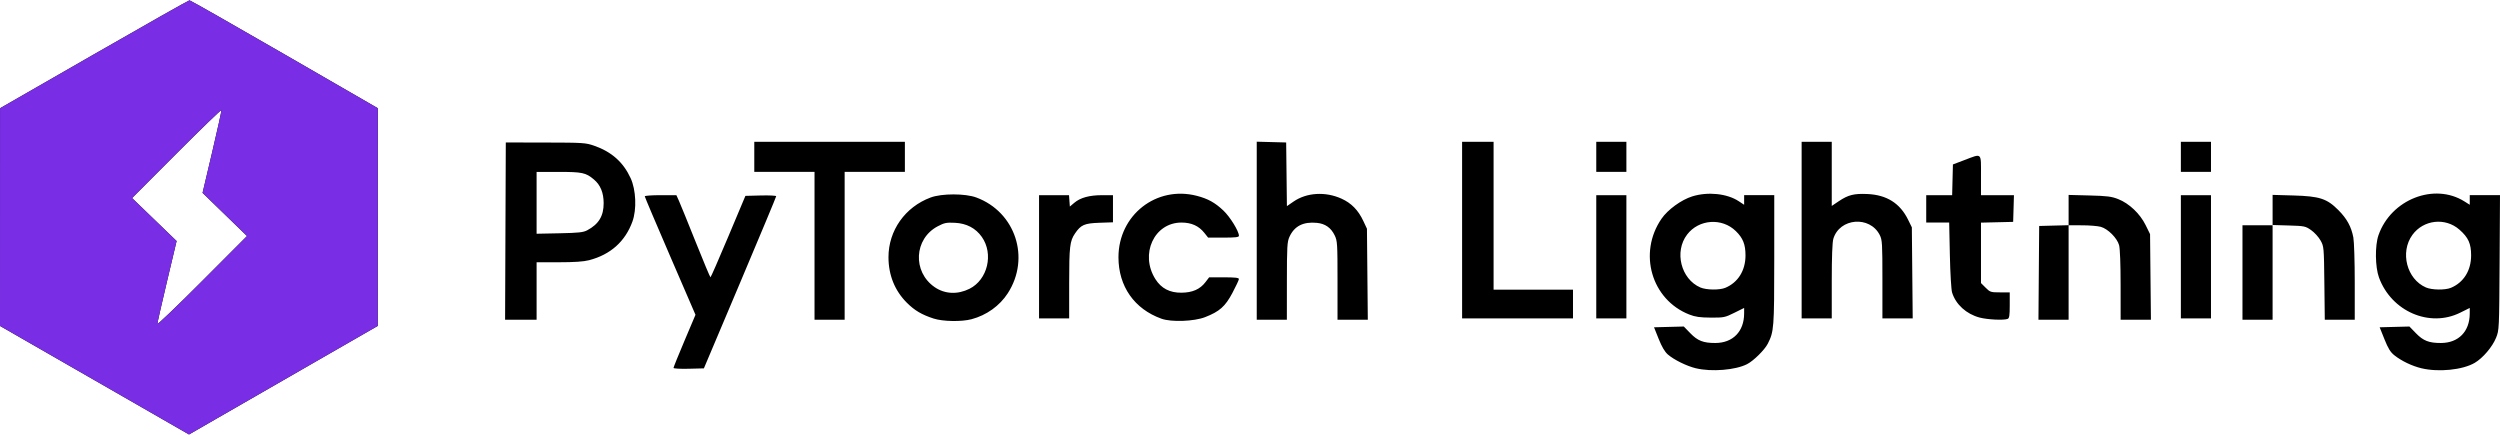
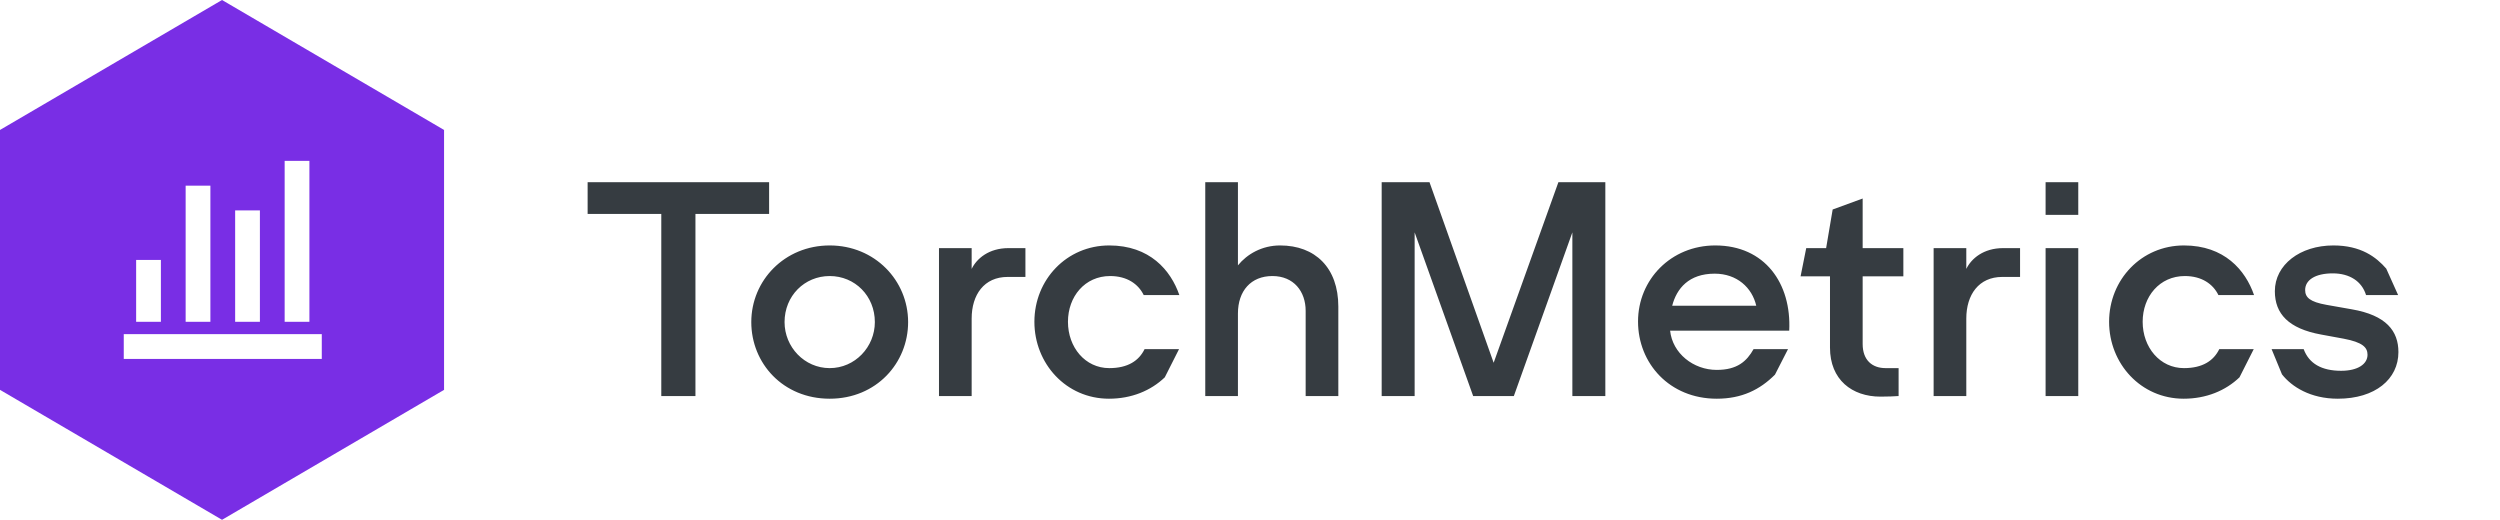
- <svg xmlns="http://www.w3.org/2000/svg" width="230" height="40" viewBox="0 0 644.185 111.872" version="1.1" id="svg8">
-   <defs id="defs2" />
-   <g id="layer1" transform="translate(249.7814,97.328)">
-     <path style="fill:#000000;stroke-width:0.353" d="m -225.432,0.559 -24.349,-13.985 0.006,-28.046 0.006,-28.046 24.221,-13.905 c 13.321,-7.648 24.388,-13.905 24.592,-13.905 0.204,0 11.205,6.255 24.447,13.901 l 24.076,13.901 -0.006,28.05 -0.006,28.05 -17.015,9.779 c -9.358,5.378 -20.301,11.671 -24.318,13.985 l -7.302,4.206 -24.349,-13.985 z m 33.577,-42.709 -5.73,-5.565 2.48,-10.509 c 1.364,-5.78 2.434,-10.646 2.378,-10.815 -0.056,-0.168 -5.261,4.862 -11.567,11.179 l -11.465,11.485 5.741,5.538 5.741,5.538 -2.473,10.407 c -1.36,5.724 -2.475,10.645 -2.477,10.935 -0.002,0.291 5.195,-4.682 11.549,-11.05 l 11.553,-11.579 z m 379.068,39.641 c -2.396,-0.581 -5.646,-2.182 -7.247,-3.57 -0.772,-0.67 -1.544,-1.983 -2.349,-3.996 l -1.198,-2.999 3.836,-0.1 3.836,-0.1 1.688,1.74 c 1.883,1.942 3.36,2.516 6.45,2.506 4.519,-0.013 7.4,-2.97 7.406,-7.599 l 0.004,-1.435 -2.537,1.258 c -2.417,1.199 -2.704,1.257 -6.085,1.235 -2.782,-0.018 -3.975,-0.19 -5.522,-0.798 -9.752,-3.832 -13.229,-15.848 -7.143,-24.684 1.617,-2.348 5.1,-4.877 7.927,-5.757 4.024,-1.252 8.975,-0.733 11.982,1.257 l 1.377,0.911 v -1.24 -1.24 h 3.881 3.881 l -0.004,16.669 c -0.005,17.569 -0.076,18.494 -1.672,21.616 -0.813,1.591 -3.637,4.382 -5.306,5.245 -2.982,1.542 -9.194,2.049 -13.203,1.077 z m 7.585,-20.742 c 3.273,-1.372 5.192,-4.456 5.192,-8.346 0,-2.829 -0.649,-4.461 -2.491,-6.262 -3.575,-3.495 -9.535,-3.07 -12.56,0.896 -3.357,4.402 -1.591,11.459 3.41,13.625 1.545,0.669 4.95,0.715 6.45,0.087 z m 179.338,20.731 c -2.427,-0.588 -5.094,-1.868 -6.945,-3.334 -1.016,-0.805 -1.608,-1.761 -2.558,-4.134 l -1.236,-3.086 3.833,-0.1 3.833,-0.1 1.688,1.74 c 1.883,1.942 3.36,2.516 6.45,2.506 4.519,-0.013 7.4,-2.97 7.406,-7.599 l 0.004,-1.435 -2.476,1.229 c -7.883,3.913 -17.699,-0.333 -20.906,-9.043 -1.003,-2.724 -1.072,-8.245 -0.136,-10.929 3.216,-9.224 14.385,-13.601 22.17,-8.687 l 1.348,0.851 v -1.239 -1.239 h 3.896 3.896 l -0.104,17.374 c -0.103,17.203 -0.112,17.394 -0.916,19.386 -0.945,2.339 -3.402,5.223 -5.495,6.449 -3.118,1.827 -9.341,2.455 -13.75,1.388 z m 7.634,-20.731 c 3.273,-1.372 5.192,-4.456 5.192,-8.346 0,-3.049 -0.709,-4.611 -3.012,-6.638 -3.634,-3.199 -9.283,-2.564 -12.127,1.363 -3.235,4.466 -1.445,11.394 3.497,13.535 1.545,0.669 4.95,0.715 6.45,0.087 z M -76.235,-2.61 c 0,-0.176 1.274,-3.327 2.831,-7.002 l 2.831,-6.683 -6.535,-15.117 c -3.594,-8.315 -6.535,-15.249 -6.535,-15.411 0,-0.161 1.833,-0.293 4.074,-0.293 h 4.074 l 0.675,1.499 c 0.371,0.825 2.308,5.585 4.304,10.578 1.996,4.993 3.709,9.081 3.806,9.084 0.097,0.003 2.162,-4.717 4.589,-10.49 l 4.413,-10.495 3.965,-0.1 c 2.181,-0.055 3.966,0.032 3.966,0.193 0,0.161 -4.192,10.207 -9.316,22.325 l -9.316,22.032 -3.914,0.1 c -2.176,0.056 -3.914,-0.042 -3.914,-0.22 z M -9.207,-15.326 c -3.05,-0.986 -4.915,-2.087 -6.905,-4.077 -3.107,-3.107 -4.725,-7.111 -4.732,-11.713 -0.011,-6.88 4.278,-12.957 10.873,-15.405 2.85,-1.058 8.91,-1.058 11.76,0 10.095,3.747 13.987,15.584 8.112,24.674 -2.099,3.248 -5.47,5.661 -9.353,6.695 -2.555,0.68 -7.379,0.595 -9.754,-0.173 z m 9.241,-7.672 c 4.674,-2.335 6.257,-8.968 3.185,-13.35 -1.584,-2.261 -3.944,-3.505 -6.924,-3.65 -2.209,-0.108 -2.732,-0.003 -4.438,0.893 -6.123,3.215 -6.557,11.725 -0.8,15.686 2.616,1.8 5.909,1.954 8.977,0.422 z m 49.491,7.722 c -7.002,-2.496 -11.108,-8.35 -11.108,-15.837 0,-10.89 9.782,-18.547 20.221,-15.828 2.856,0.744 4.663,1.748 6.825,3.792 1.721,1.628 3.998,5.327 3.998,6.496 0,0.367 -0.886,0.473 -3.969,0.473 l -3.969,-10e-6 -0.986,-1.236 c -1.433,-1.795 -3.325,-2.645 -5.893,-2.645 -7.035,0 -10.78,8.154 -6.7,14.588 1.502,2.369 3.678,3.506 6.674,3.487 2.852,-0.018 4.811,-0.876 6.221,-2.726 l 0.944,-1.238 h 3.839 c 2.84,0 3.837,0.115 3.831,0.441 -0.004,0.243 -0.758,1.855 -1.676,3.584 -1.852,3.49 -3.319,4.788 -7.052,6.241 -2.818,1.097 -8.671,1.31 -11.201,0.408 z m -169.067,-22.58 0.091,-22.842 10.231,0.019 c 9.688,0.018 10.352,0.061 12.524,0.816 4.508,1.568 7.509,4.234 9.412,8.362 1.393,3.02 1.599,8.052 0.459,11.191 -1.867,5.142 -5.655,8.516 -11.174,9.953 -1.391,0.362 -3.811,0.526 -7.767,0.526 h -5.747 v 7.408 7.408 h -4.06 -4.06 z m 21.081,-0.22 c 2.968,-1.579 4.237,-3.68 4.226,-6.998 -0.009,-2.678 -0.828,-4.67 -2.5,-6.079 -2.095,-1.766 -2.999,-1.96 -9.123,-1.96 h -5.656 v 7.967 7.967 l 5.909,-0.12 c 4.929,-0.1 6.114,-0.229 7.144,-0.777 z m 58.561,4.012 v -19.05 h -7.761 -7.761 v -3.881 -3.881 h 19.403 19.403 v 3.881 3.881 h -7.761 -7.761 v 19.05 19.05 h -3.881 -3.881 z m 113.947,-3.892 v -22.942 l 3.792,0.1 3.792,0.1 0.095,8.203 0.095,8.203 1.74,-1.197 c 3.353,-2.306 8.166,-2.599 12.29,-0.749 2.568,1.152 4.345,2.966 5.665,5.781 l 0.93,1.983 0.11,11.73 0.11,11.73 h -3.902 -3.902 v -10.119 c 0,-9.537 -0.042,-10.207 -0.736,-11.639 -0.947,-1.957 -2.444,-3.006 -4.581,-3.212 -3.523,-0.339 -5.808,0.829 -7.073,3.612 -0.579,1.274 -0.648,2.486 -0.655,11.392 l -0.008,9.966 h -3.881 -3.881 z m 186.267,22.376 c -3.438,-0.921 -6.135,-3.373 -7.093,-6.45 -0.221,-0.711 -0.475,-4.979 -0.573,-9.653 l -0.176,-8.378 h -2.958 -2.958 v -3.528 -3.528 h 3.34 3.34 l 0.1,-3.96 0.1,-3.96 2.999,-1.138 c 4.557,-1.729 4.233,-2.031 4.233,3.942 v 5.115 h 4.246 4.246 l -0.101,3.44 -0.101,3.44 -4.145,0.099 -4.145,0.099 v 7.785 7.785 l 1.199,1.199 c 1.139,1.139 1.326,1.199 3.704,1.199 h 2.505 v 3.314 c 0,2.696 -0.104,3.354 -0.558,3.528 -1.004,0.385 -5.22,0.179 -7.203,-0.352 z m 15.253,-11.517 0.093,-12.083 3.792,-0.1 3.792,-0.1 v -3.9 -3.9 l 5.38,0.138 c 4.549,0.117 5.693,0.262 7.407,0.939 2.822,1.114 5.607,3.752 7.048,6.678 l 1.155,2.345 0.111,11.033 0.111,11.033 h -3.903 -3.903 l -0.004,-8.908 c 0,-5.436 -0.155,-9.457 -0.393,-10.318 -0.511,-1.841 -2.88,-4.21 -4.721,-4.721 -0.775,-0.215 -2.958,-0.392 -4.85,-0.393 l -3.438,-0.002 v 12.171 12.171 h -3.885 -3.885 z m 52.48,-0.088 v -12.171 h 3.881 3.881 v -3.918 -3.918 l 5.38,0.153 c 6.746,0.192 8.612,0.8 11.57,3.772 2.203,2.213 3.331,4.276 3.858,7.059 0.197,1.038 0.358,6.232 0.358,11.541 v 9.653 h -3.86 -3.86 l -0.109,-9.437 c -0.108,-9.315 -0.121,-9.457 -0.991,-11.009 -0.485,-0.865 -1.57,-2.055 -2.412,-2.646 -1.463,-1.027 -1.714,-1.079 -5.733,-1.199 l -4.203,-0.125 v 12.208 12.208 h -3.881 -3.881 z m -310.092,-4.057 v -15.875 h 3.86 3.86 l 0.108,1.466 0.108,1.466 1.152,-0.973 c 1.57,-1.325 3.897,-1.958 7.194,-1.958 h 2.766 v 3.495 3.495 l -3.503,0.121 c -3.867,0.134 -4.765,0.528 -6.283,2.758 -1.331,1.955 -1.499,3.388 -1.501,12.797 l -0.002,9.084 h -3.881 -3.881 z m 109.008,-6.879 v -22.754 h 4.057 4.057 v 19.05 19.05 h 10.231 10.231 v 3.704 3.704 h -14.287 -14.287 z m 34.572,6.879 v -15.875 h 3.881 3.881 v 15.875 15.875 h -3.881 -3.881 z m 52.917,-6.879 v -22.754 h 3.881 3.881 v 8.266 8.266 l 1.79,-1.204 c 2.447,-1.647 3.941,-2.023 7.413,-1.866 4.975,0.225 8.389,2.384 10.47,6.622 l 0.965,1.964 0.11,11.73 0.11,11.73 h -3.902 -3.902 v -10.068 c 0,-9.325 -0.051,-10.169 -0.696,-11.432 -2.559,-5.016 -10.341,-4.373 -11.947,0.987 -0.268,0.894 -0.41,4.688 -0.41,10.941 v 9.572 h -3.881 -3.881 z m 97.719,6.879 v -15.875 h 3.881 3.881 v 15.875 15.875 h -3.881 -3.881 z m -150.636,-25.753 v -3.881 h 3.881 3.881 v 3.881 3.881 h -3.881 -3.881 z m 150.636,0 v -3.881 h 3.881 3.881 v 3.881 3.881 h -3.881 -3.881 z" id="path24" />
-     <path style="fill:#792EE5;stroke-width:0.353" d="m -225.432,0.559 -24.349,-13.985 0.006,-28.046 0.006,-28.046 24.221,-13.905 c 13.321,-7.648 24.388,-13.905 24.592,-13.905 0.204,0 11.205,6.255 24.447,13.901 l 24.076,13.901 -0.006,28.05 -0.006,28.05 -17.015,9.779 c -9.358,5.378 -20.301,11.671 -24.318,13.985 l -7.302,4.206 -24.349,-13.985 z m 33.577,-42.709 -5.73,-5.565 2.48,-10.509 c 1.364,-5.78 2.434,-10.646 2.378,-10.815 -0.056,-0.168 -5.261,4.862 -11.567,11.179 l -11.465,11.485 5.741,5.538 5.741,5.538 -2.473,10.407 c -1.36,5.724 -2.475,10.645 -2.477,10.935 -0.002,0.291 5.195,-4.682 11.549,-11.05 l 11.553,-11.579 z" id="path25" />
-   </g>
+ <svg xmlns="http://www.w3.org/2000/svg" width="202" height="42" viewBox="0 0 202 42" fill="none">
+   <path fill-rule="evenodd" clip-rule="evenodd" d="M0 10.5L17.939 0L35.88 10.5V31.5L17.94 42L0 31.5V10.5ZM17 15V26H15L15 15H17ZM26 27H10V29H26V27ZM25 13V26H23V13H25ZM13 26V21H11V26H13ZM19 26V17H21V26H19Z" fill="#792EE5" />
+   <path d="M62.144 17.288V14.72H47.48V17.288H53.432V32H56.192V17.288H62.144ZM67.04 32.216C70.808 32.216 73.376 29.336 73.376 26.024C73.376 22.664 70.688 19.832 67.04 19.832C63.392 19.832 60.704 22.664 60.704 26.024C60.704 29.36 63.272 32.216 67.04 32.216ZM67.04 29.744C65 29.744 63.392 28.04 63.392 26.024C63.392 23.912 65 22.304 67.04 22.304C69.08 22.304 70.688 23.912 70.688 26.024C70.688 28.04 69.08 29.744 67.04 29.744ZM78.51 25.736C78.51 23.816 79.518 22.376 81.414 22.376H82.854V20.048H81.486C79.902 20.048 78.918 20.888 78.51 21.728V20.048H75.87V32H78.51V25.736ZM89.603 32.216C91.427 32.216 92.987 31.568 94.115 30.488L95.267 28.208H92.483C92.027 29.144 91.139 29.744 89.627 29.744C87.683 29.744 86.291 28.064 86.291 26C86.291 23.96 87.659 22.304 89.699 22.304C91.067 22.304 91.979 22.952 92.411 23.84H95.291C94.595 21.824 92.891 19.832 89.627 19.832C86.195 19.832 83.579 22.592 83.579 26C83.579 29.384 86.147 32.216 89.603 32.216ZM100.025 25.328C100.025 23.504 101.081 22.304 102.809 22.304C104.537 22.304 105.497 23.552 105.497 25.112V32H108.137V24.776C108.137 21.632 106.265 19.832 103.433 19.832C101.969 19.832 100.769 20.528 100.025 21.44V14.72H97.385V32H100.025V25.328ZM114.303 18.776L119.031 32H122.319L127.047 18.776V32H129.711V14.72H125.919L120.687 29.312L115.503 14.72H111.639V32H114.303V18.776ZM143.417 30.272L144.473 28.208H141.689C141.137 29.192 140.369 29.888 138.713 29.888C136.817 29.888 135.137 28.544 134.945 26.72H144.569C144.761 22.904 142.601 19.832 138.593 19.832C135.017 19.832 132.353 22.592 132.353 25.976C132.353 29.36 134.897 32.216 138.713 32.216C140.729 32.216 142.193 31.496 143.417 30.272ZM138.545 22.112C140.345 22.112 141.569 23.24 141.905 24.704H135.113C135.473 23.312 136.457 22.112 138.545 22.112ZM153.407 32V29.744H152.351C151.271 29.744 150.503 29.096 150.503 27.8V22.328H153.791V20.048H150.503V16.04L148.079 16.928L147.551 20.048H145.943L145.487 22.328H147.863V28.088C147.863 30.68 149.639 32.048 151.943 32.048C152.543 32.048 153.071 32.024 153.407 32ZM158.877 25.736C158.877 23.816 159.885 22.376 161.781 22.376H163.221V20.048H161.853C160.269 20.048 159.285 20.888 158.877 21.728V20.048H156.237V32H158.877V25.736ZM165.284 17.36H167.924V14.72H165.284V17.36ZM165.284 32H167.924V20.048H165.284V32ZM176.439 32.216C178.263 32.216 179.823 31.568 180.951 30.488L182.103 28.208H179.319C178.863 29.144 177.975 29.744 176.463 29.744C174.519 29.744 173.127 28.064 173.127 26C173.127 23.96 174.495 22.304 176.535 22.304C177.903 22.304 178.815 22.952 179.247 23.84H182.127C181.431 21.824 179.727 19.832 176.463 19.832C173.031 19.832 170.415 22.592 170.415 26C170.415 29.384 172.983 32.216 176.439 32.216ZM183.544 28.208L184.384 30.248C185.176 31.256 186.688 32.216 188.896 32.216C191.92 32.216 193.792 30.632 193.792 28.448C193.792 26.744 192.808 25.472 190.024 24.992L187.984 24.632C186.64 24.392 186.256 24.032 186.256 23.432C186.256 22.64 187.048 22.088 188.488 22.088C189.856 22.088 190.84 22.736 191.176 23.84H193.768L192.808 21.704C191.992 20.768 190.768 19.832 188.536 19.832C185.848 19.832 183.808 21.392 183.808 23.528C183.808 25.352 184.912 26.552 187.552 27.032L189.376 27.368C190.888 27.656 191.296 28.064 191.296 28.664C191.296 29.408 190.528 29.96 189.16 29.96C187.6 29.96 186.568 29.384 186.136 28.208H183.544Z" fill="#363C41" />
</svg>
